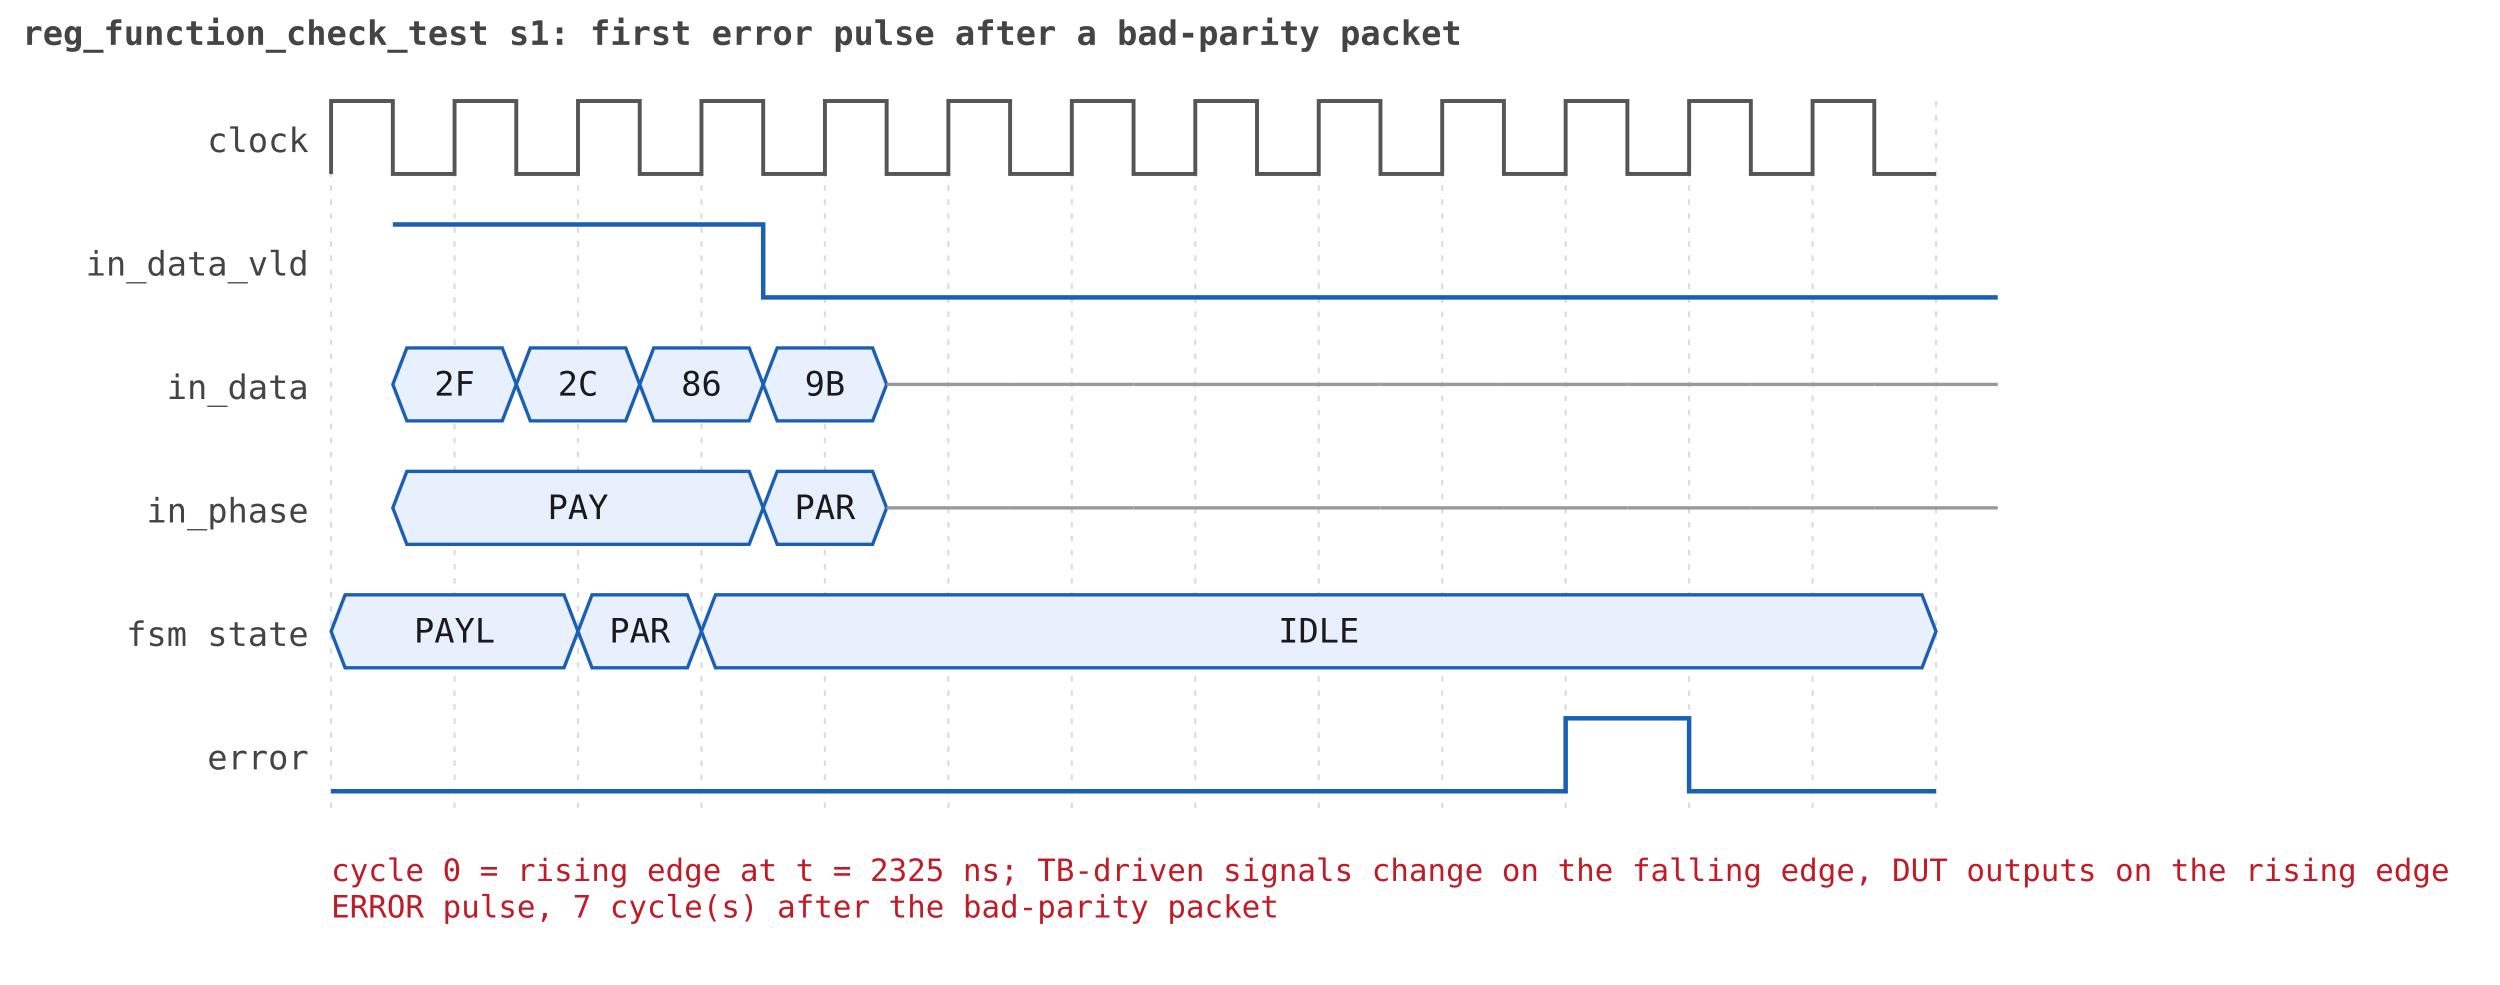
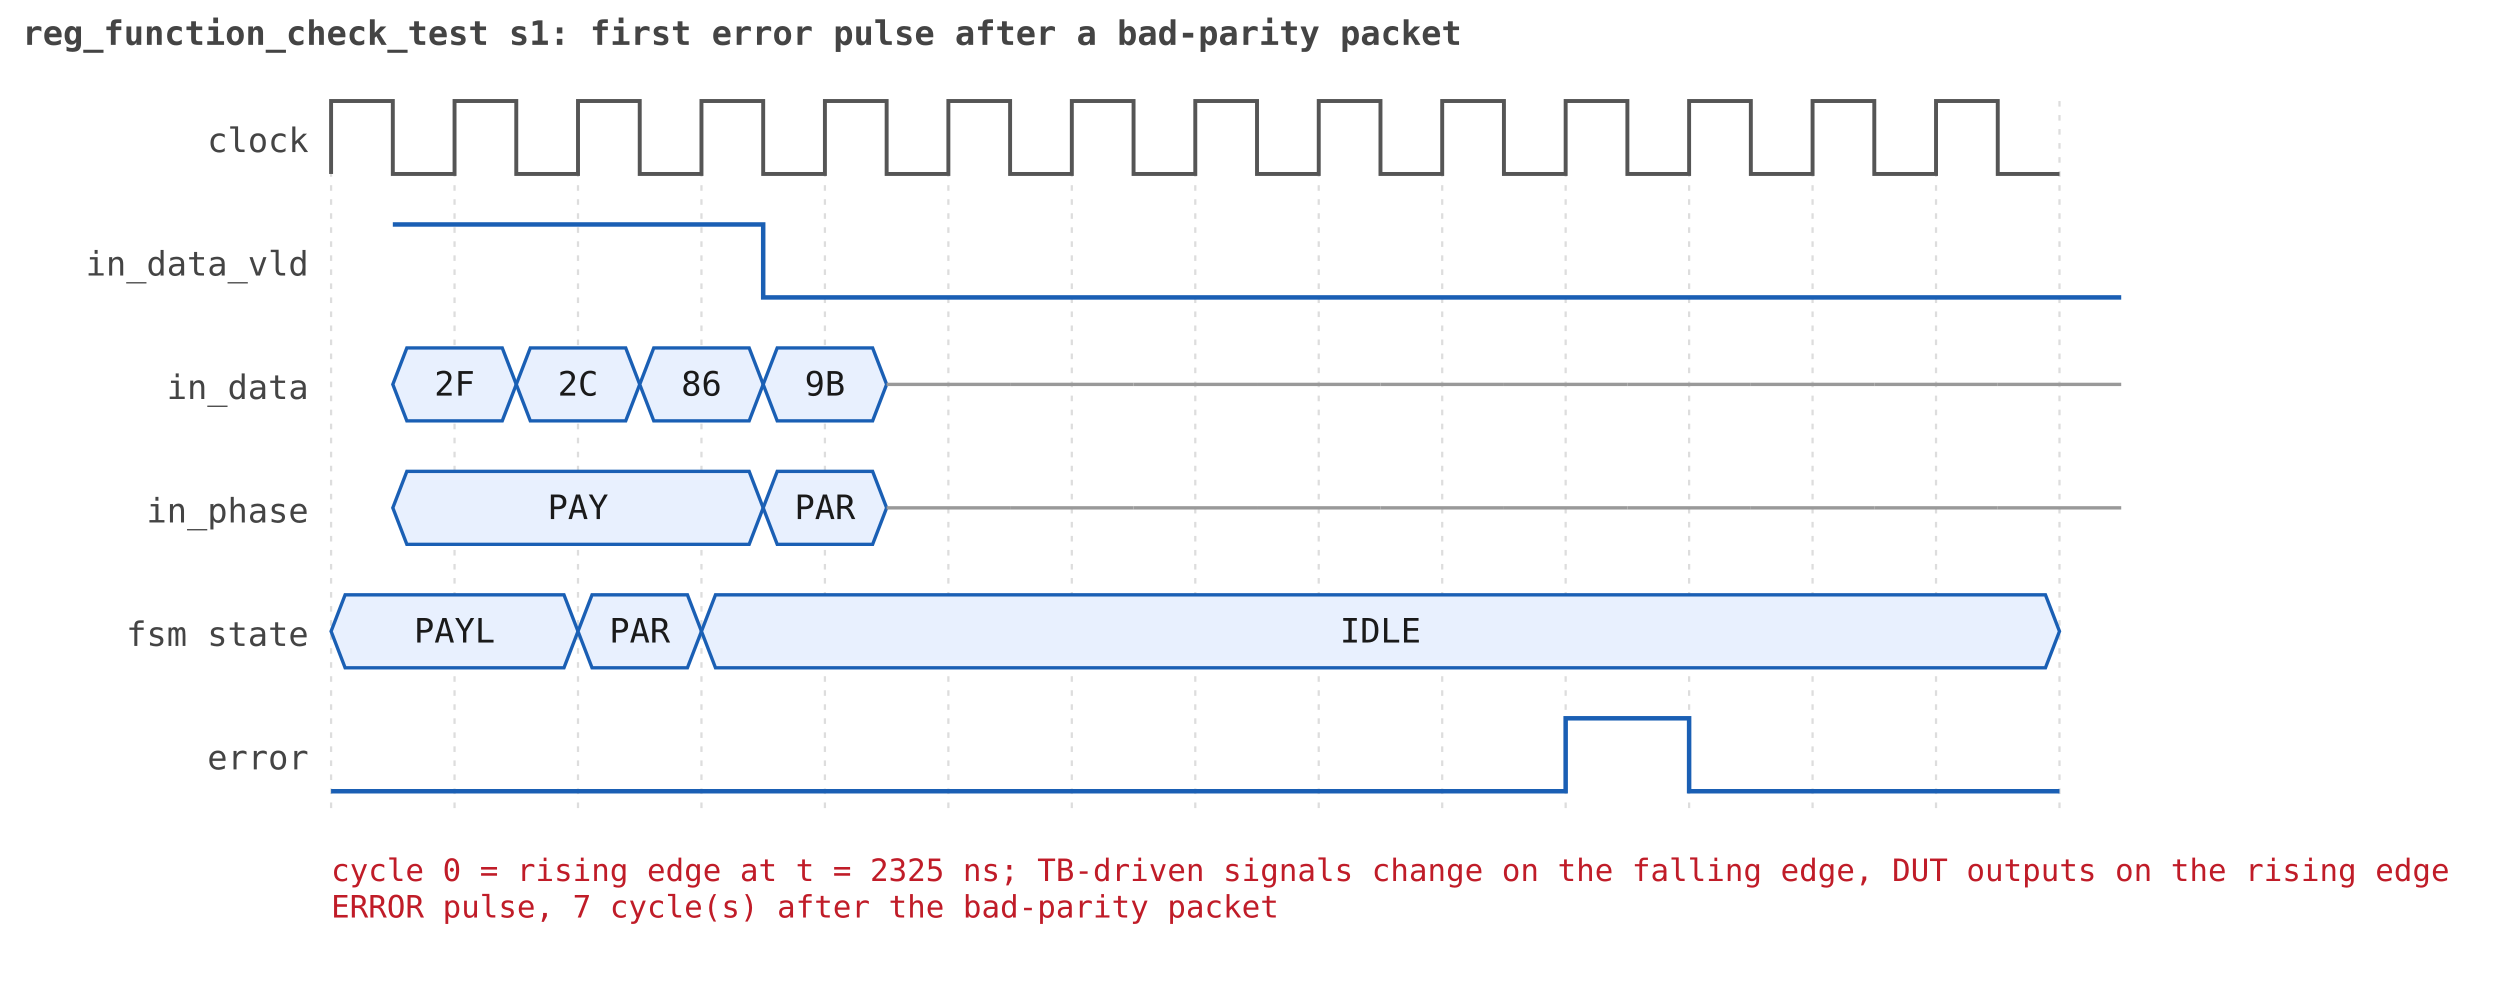
<svg xmlns="http://www.w3.org/2000/svg" width="891" height="351" viewBox="0 0 891 351" font-family="monospace" font-size="12">
  <style>.lbl{fill:#444}.sig{fill:none;stroke:#1a5fb4;stroke-width:1.6}.clk{fill:none;stroke:#555;stroke-width:1.4}.bus{fill:#e8f0fe;stroke:#1a5fb4;stroke-width:1.2}.idle{stroke:#999;stroke-width:1.2;stroke-dasharray:0}.z{stroke:#999;stroke-dasharray:3 3}.txt{fill:#1a1a1a;text-anchor:middle}.grid{stroke:#ddd;stroke-width:0.8;stroke-dasharray:2 3}.note{fill:#c01c28;font-size:11px}@media (prefers-color-scheme: dark){.lbl{fill:#ccc}.clk{stroke:#aaa}.txt{fill:#eee}.bus{fill:#1e2a44}.grid{stroke:#444}}</style>
  <text class="lbl" x="8" y="16" font-weight="bold">reg_function_check_test s1: first error pulse after a bad-parity packet</text>
  <line class="grid" x1="118" y1="36" x2="118" y2="290" />
  <line class="grid" x1="162" y1="36" x2="162" y2="290" />
  <line class="grid" x1="206" y1="36" x2="206" y2="290" />
  <line class="grid" x1="250" y1="36" x2="250" y2="290" />
  <line class="grid" x1="294" y1="36" x2="294" y2="290" />
  <line class="grid" x1="338" y1="36" x2="338" y2="290" />
  <line class="grid" x1="382" y1="36" x2="382" y2="290" />
  <line class="grid" x1="426" y1="36" x2="426" y2="290" />
  <line class="grid" x1="470" y1="36" x2="470" y2="290" />
  <line class="grid" x1="514" y1="36" x2="514" y2="290" />
  <line class="grid" x1="558" y1="36" x2="558" y2="290" />
  <line class="grid" x1="602" y1="36" x2="602" y2="290" />
  <line class="grid" x1="646" y1="36" x2="646" y2="290" />
  <line class="grid" x1="690" y1="36" x2="690" y2="290" />
+   <line class="grid" x1="734" y1="36" x2="734" y2="290" />
  <text class="lbl" x="110" y="54.2" text-anchor="end">clock</text>
-   <path class="clk" d="M118,62 L118,36 L140.0,36 L140.0,62 L162,62 L162,62 L162,36 L184.0,36 L184.0,62 L206,62 L206,62 L206,36 L228.0,36 L228.0,62 L250,62 L250,62 L250,36 L272.0,36 L272.0,62 L294,62 L294,62 L294,36 L316.0,36 L316.0,62 L338,62 L338,62 L338,36 L360.0,36 L360.0,62 L382,62 L382,62 L382,36 L404.0,36 L404.0,62 L426,62 L426,62 L426,36 L448.0,36 L448.0,62 L470,62 L470,62 L470,36 L492.0,36 L492.0,62 L514,62 L514,62 L514,36 L536.0,36 L536.0,62 L558,62 L558,62 L558,36 L580.0,36 L580.0,62 L602,62 L602,62 L602,36 L624.0,36 L624.0,62 L646,62 L646,62 L646,36 L668.0,36 L668.0,62 L690,62" />
+   <path class="clk" d="M118,62 L118,36 L140.0,36 L140.0,62 L162,62 L162,62 L162,36 L184.0,36 L184.0,62 L206,62 L206,62 L206,36 L228.0,36 L228.0,62 L250,62 L250,62 L250,36 L272.0,36 L272.0,62 L294,62 L294,62 L294,36 L316.0,36 L316.0,62 L338,62 L338,62 L338,36 L360.0,36 L360.0,62 L382,62 L382,62 L382,36 L404.0,36 L404.0,62 L426,62 L426,62 L426,36 L448.0,36 L448.0,62 L470,62 L470,62 L470,36 L492.0,36 L492.0,62 L514,62 L514,62 L514,36 L536.0,36 L536.0,62 L558,62 L558,62 L558,36 L580.0,36 L580.0,62 L602,62 L602,62 L602,36 L624.0,36 L624.0,62 L646,62 L646,62 L646,36 L668.0,36 L668.0,62 L690,62 L690,62 L690,36 L712.0,36 L712.0,62 L734,62" />
  <text class="lbl" x="110" y="98.2" text-anchor="end">in_data_vld</text>
-   <path class="sig" d="M140.0,80 L184.0,80 L184.0,80 L228.0,80 L228.0,80 L272.0,80 L272.0,80 L272.0,106 L316.0,106 L316.0,106 L360.0,106 L360.0,106 L404.0,106 L404.0,106 L448.0,106 L448.0,106 L492.0,106 L492.0,106 L536.0,106 L536.0,106 L580.0,106 L580.0,106 L624.0,106 L624.0,106 L668.0,106 L668.0,106 L712.0,106" />
+   <path class="sig" d="M140.0,80 L184.0,80 L184.0,80 L228.0,80 L228.0,80 L272.0,80 L272.0,80 L272.0,106 L316.0,106 L316.0,106 L360.0,106 L360.0,106 L404.0,106 L404.0,106 L448.0,106 L448.0,106 L492.0,106 L492.0,106 L536.0,106 L536.0,106 L580.0,106 L580.0,106 L624.0,106 L624.0,106 L668.0,106 L668.0,106 L712.0,106 L712.0,106 L756.0,106" />
  <text class="lbl" x="110" y="142.2" text-anchor="end">in_data</text>
  <path class="bus" d="M140.0,137.0 L145.0,124 L179.0,124 L184.0,137.0 L179.0,150 L145.0,150 Z" />
  <text class="txt" x="162.0" y="141.0">2F</text>
  <path class="bus" d="M184.0,137.0 L189.0,124 L223.0,124 L228.0,137.0 L223.0,150 L189.0,150 Z" />
  <text class="txt" x="206.0" y="141.0">2C</text>
  <path class="bus" d="M228.0,137.0 L233.0,124 L267.0,124 L272.0,137.0 L267.0,150 L233.0,150 Z" />
  <text class="txt" x="250.0" y="141.0">86</text>
  <path class="bus" d="M272.0,137.0 L277.0,124 L311.0,124 L316.0,137.0 L311.0,150 L277.0,150 Z" />
  <text class="txt" x="294.0" y="141.0">9B</text>
  <line class="idle" x1="316.0" y1="137.0" x2="360.0" y2="137.0" />
  <line class="idle" x1="360.0" y1="137.0" x2="404.0" y2="137.0" />
  <line class="idle" x1="404.0" y1="137.0" x2="448.0" y2="137.0" />
  <line class="idle" x1="448.0" y1="137.0" x2="492.0" y2="137.0" />
  <line class="idle" x1="492.0" y1="137.0" x2="536.0" y2="137.0" />
  <line class="idle" x1="536.0" y1="137.0" x2="580.0" y2="137.0" />
  <line class="idle" x1="580.0" y1="137.0" x2="624.0" y2="137.0" />
  <line class="idle" x1="624.0" y1="137.0" x2="668.0" y2="137.0" />
  <line class="idle" x1="668.0" y1="137.0" x2="712.0" y2="137.0" />
+   <line class="idle" x1="712.0" y1="137.0" x2="756.0" y2="137.0" />
  <text class="lbl" x="110" y="186.2" text-anchor="end">in_phase</text>
  <path class="bus" d="M140.0,181.0 L145.0,168 L267.0,168 L272.0,181.0 L267.0,194 L145.0,194 Z" />
  <text class="txt" x="206.0" y="185.0">PAY</text>
  <path class="bus" d="M272.0,181.0 L277.0,168 L311.0,168 L316.0,181.0 L311.0,194 L277.0,194 Z" />
  <text class="txt" x="294.0" y="185.0">PAR</text>
  <line class="idle" x1="316.0" y1="181.0" x2="360.0" y2="181.0" />
  <line class="idle" x1="360.0" y1="181.0" x2="404.0" y2="181.0" />
  <line class="idle" x1="404.0" y1="181.0" x2="448.0" y2="181.0" />
  <line class="idle" x1="448.0" y1="181.0" x2="492.0" y2="181.0" />
  <line class="idle" x1="492.0" y1="181.0" x2="536.0" y2="181.0" />
  <line class="idle" x1="536.0" y1="181.0" x2="580.0" y2="181.0" />
  <line class="idle" x1="580.0" y1="181.0" x2="624.0" y2="181.0" />
  <line class="idle" x1="624.0" y1="181.0" x2="668.0" y2="181.0" />
  <line class="idle" x1="668.0" y1="181.0" x2="712.0" y2="181.0" />
+   <line class="idle" x1="712.0" y1="181.0" x2="756.0" y2="181.0" />
  <text class="lbl" x="110" y="230.2" text-anchor="end">fsm state</text>
  <path class="bus" d="M118,225.0 L123,212 L201,212 L206,225.0 L201,238 L123,238 Z" />
  <text class="txt" x="162.0" y="229.0">PAYL</text>
  <path class="bus" d="M206,225.0 L211,212 L245,212 L250,225.0 L245,238 L211,238 Z" />
  <text class="txt" x="228.0" y="229.0">PAR</text>
-   <path class="bus" d="M250,225.0 L255,212 L685,212 L690,225.0 L685,238 L255,238 Z" />
-   <text class="txt" x="470.0" y="229.0">IDLE</text>
+   <path class="bus" d="M250,225.0 L255,212 L729,212 L734,225.0 L729,238 L255,238 Z" />
+   <text class="txt" x="492.0" y="229.0">IDLE</text>
  <text class="lbl" x="110" y="274.2" text-anchor="end">error</text>
-   <path class="sig" d="M118,282 L162,282 L162,282 L206,282 L206,282 L250,282 L250,282 L294,282 L294,282 L338,282 L338,282 L382,282 L382,282 L426,282 L426,282 L470,282 L470,282 L514,282 L514,282 L558,282 L558,282 L558,256 L602,256 L602,256 L602,282 L646,282 L646,282 L690,282" />
+   <path class="sig" d="M118,282 L162,282 L162,282 L206,282 L206,282 L250,282 L250,282 L294,282 L294,282 L338,282 L338,282 L382,282 L382,282 L426,282 L426,282 L470,282 L470,282 L514,282 L514,282 L558,282 L558,282 L558,256 L602,256 L602,256 L602,282 L646,282 L646,282 L690,282 L690,282 L734,282" />
  <text class="note" x="118" y="314">cycle 0 = rising edge at t = 2325 ns; TB-driven signals change on the falling edge, DUT outputs on the rising edge</text>
  <text class="note" x="118" y="327">ERROR pulse, 7 cycle(s) after the bad-parity packet</text>
</svg>
